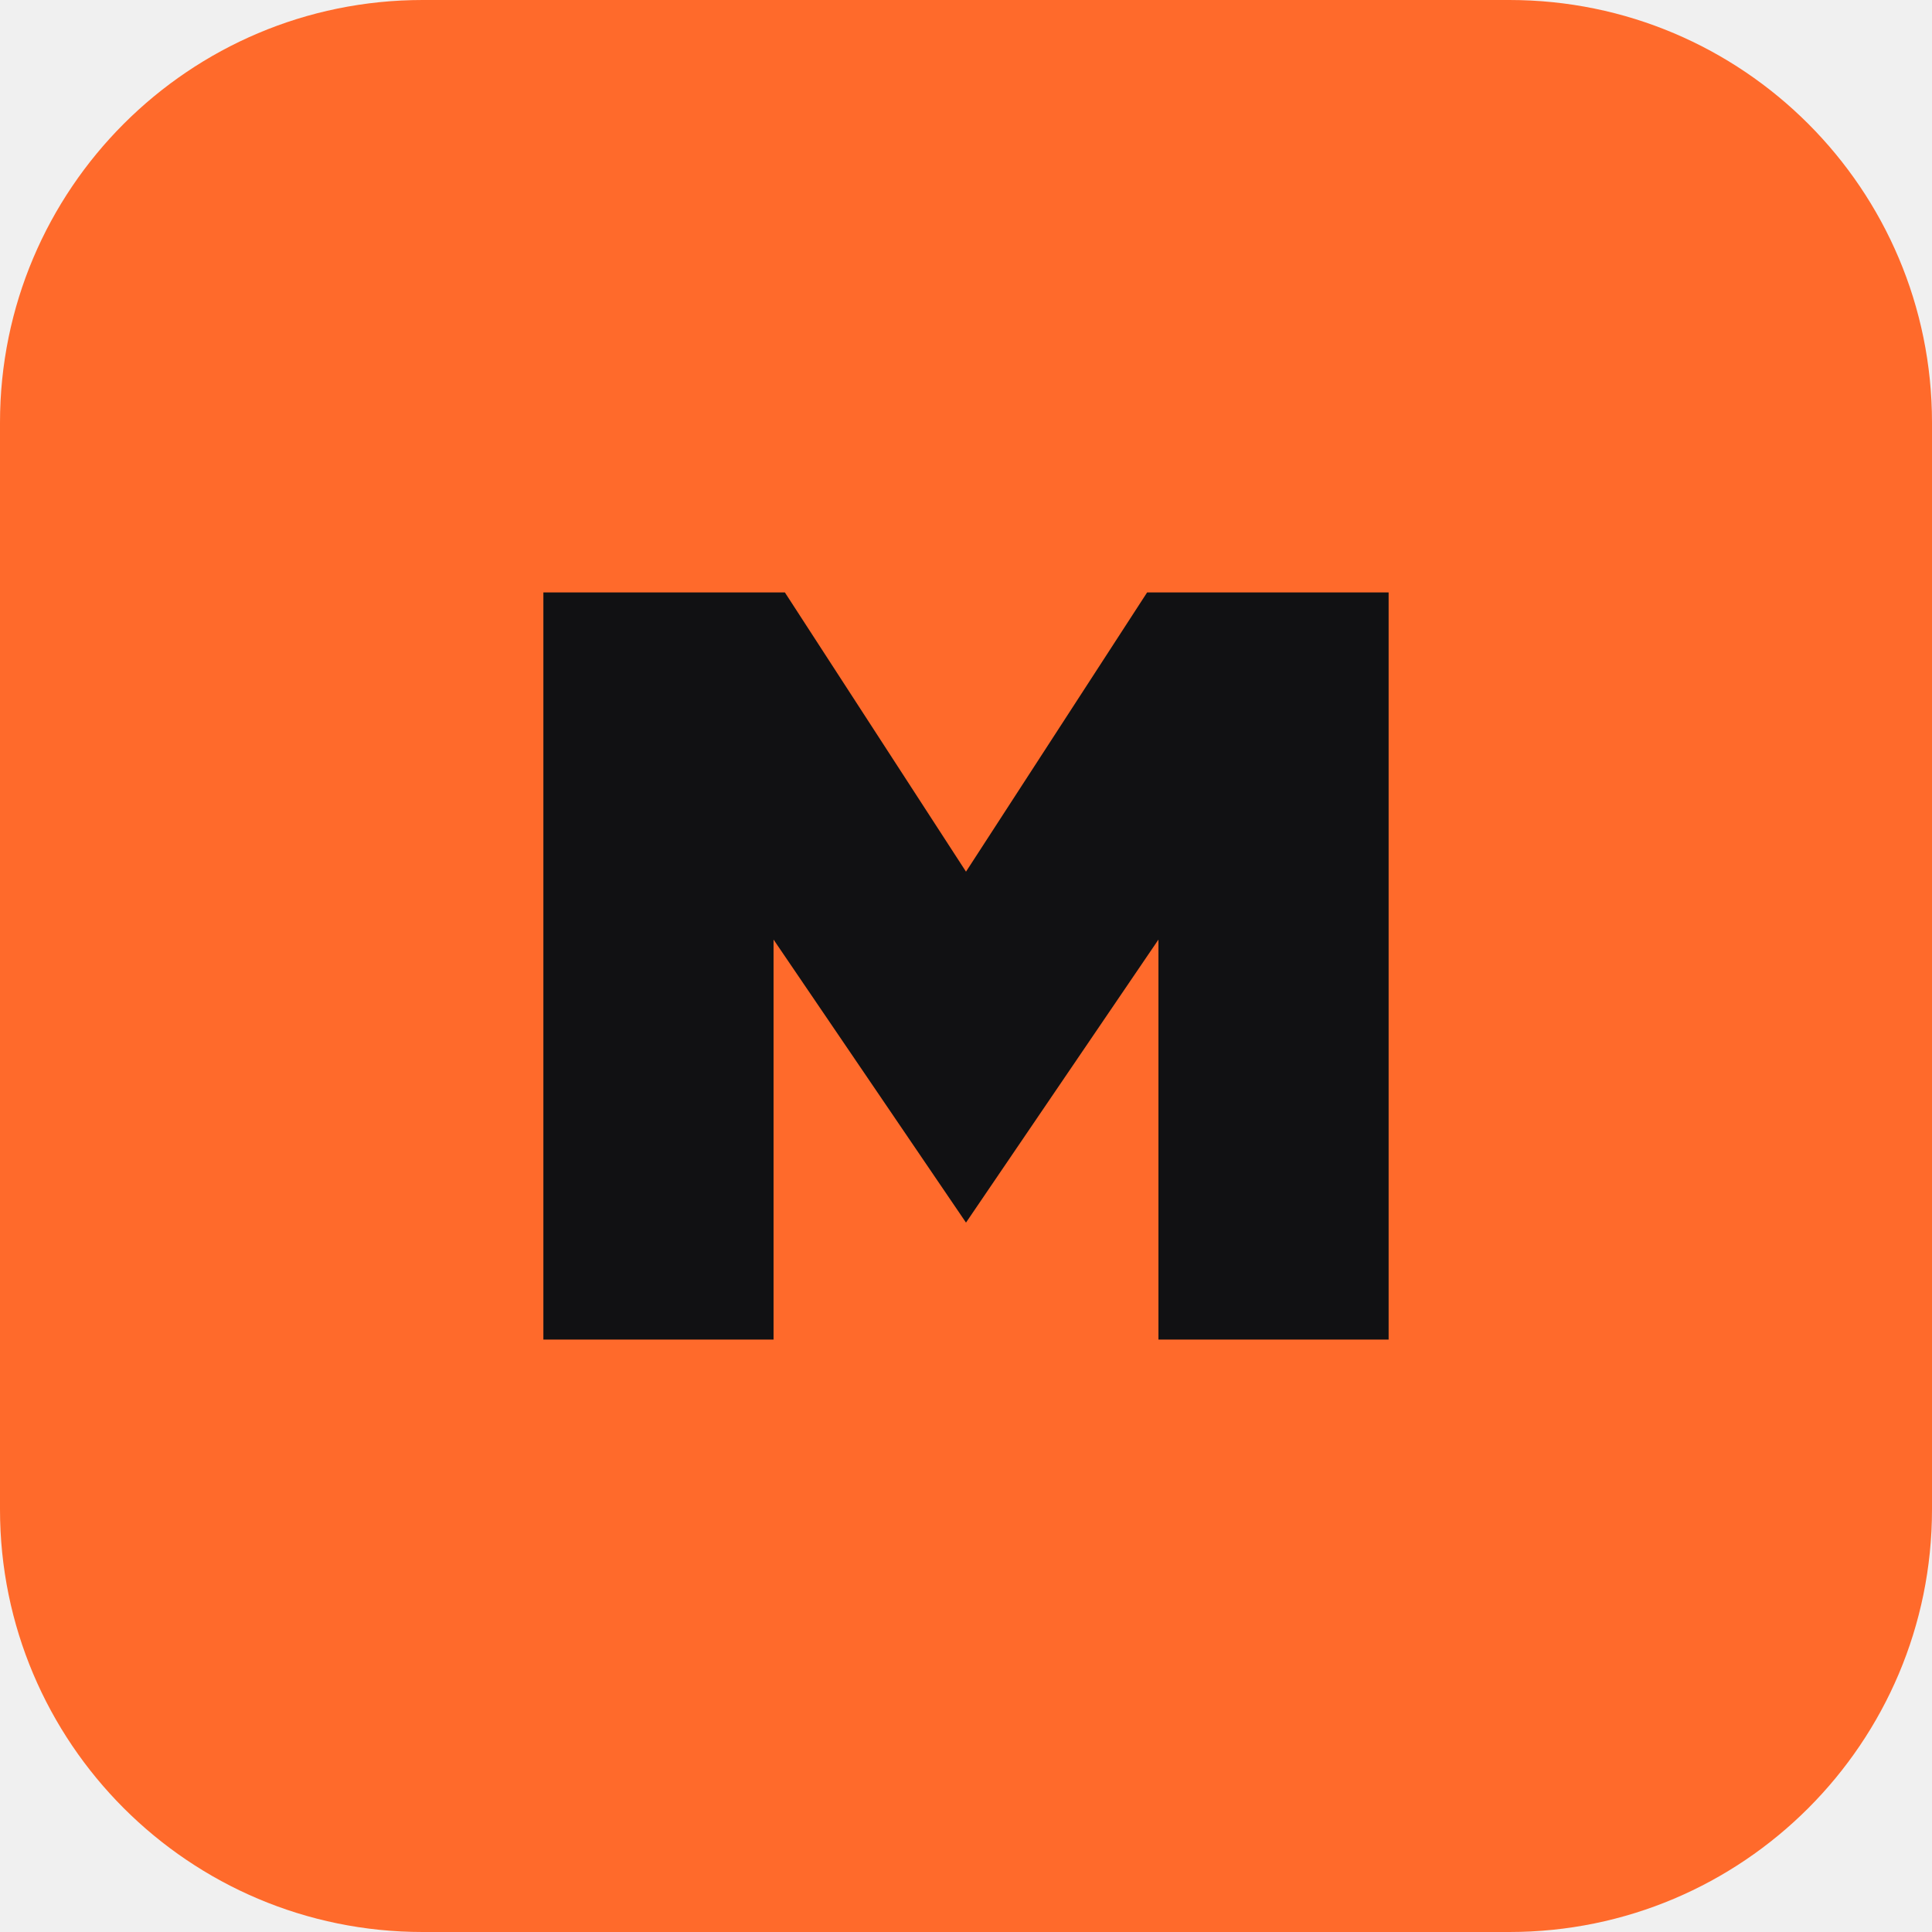
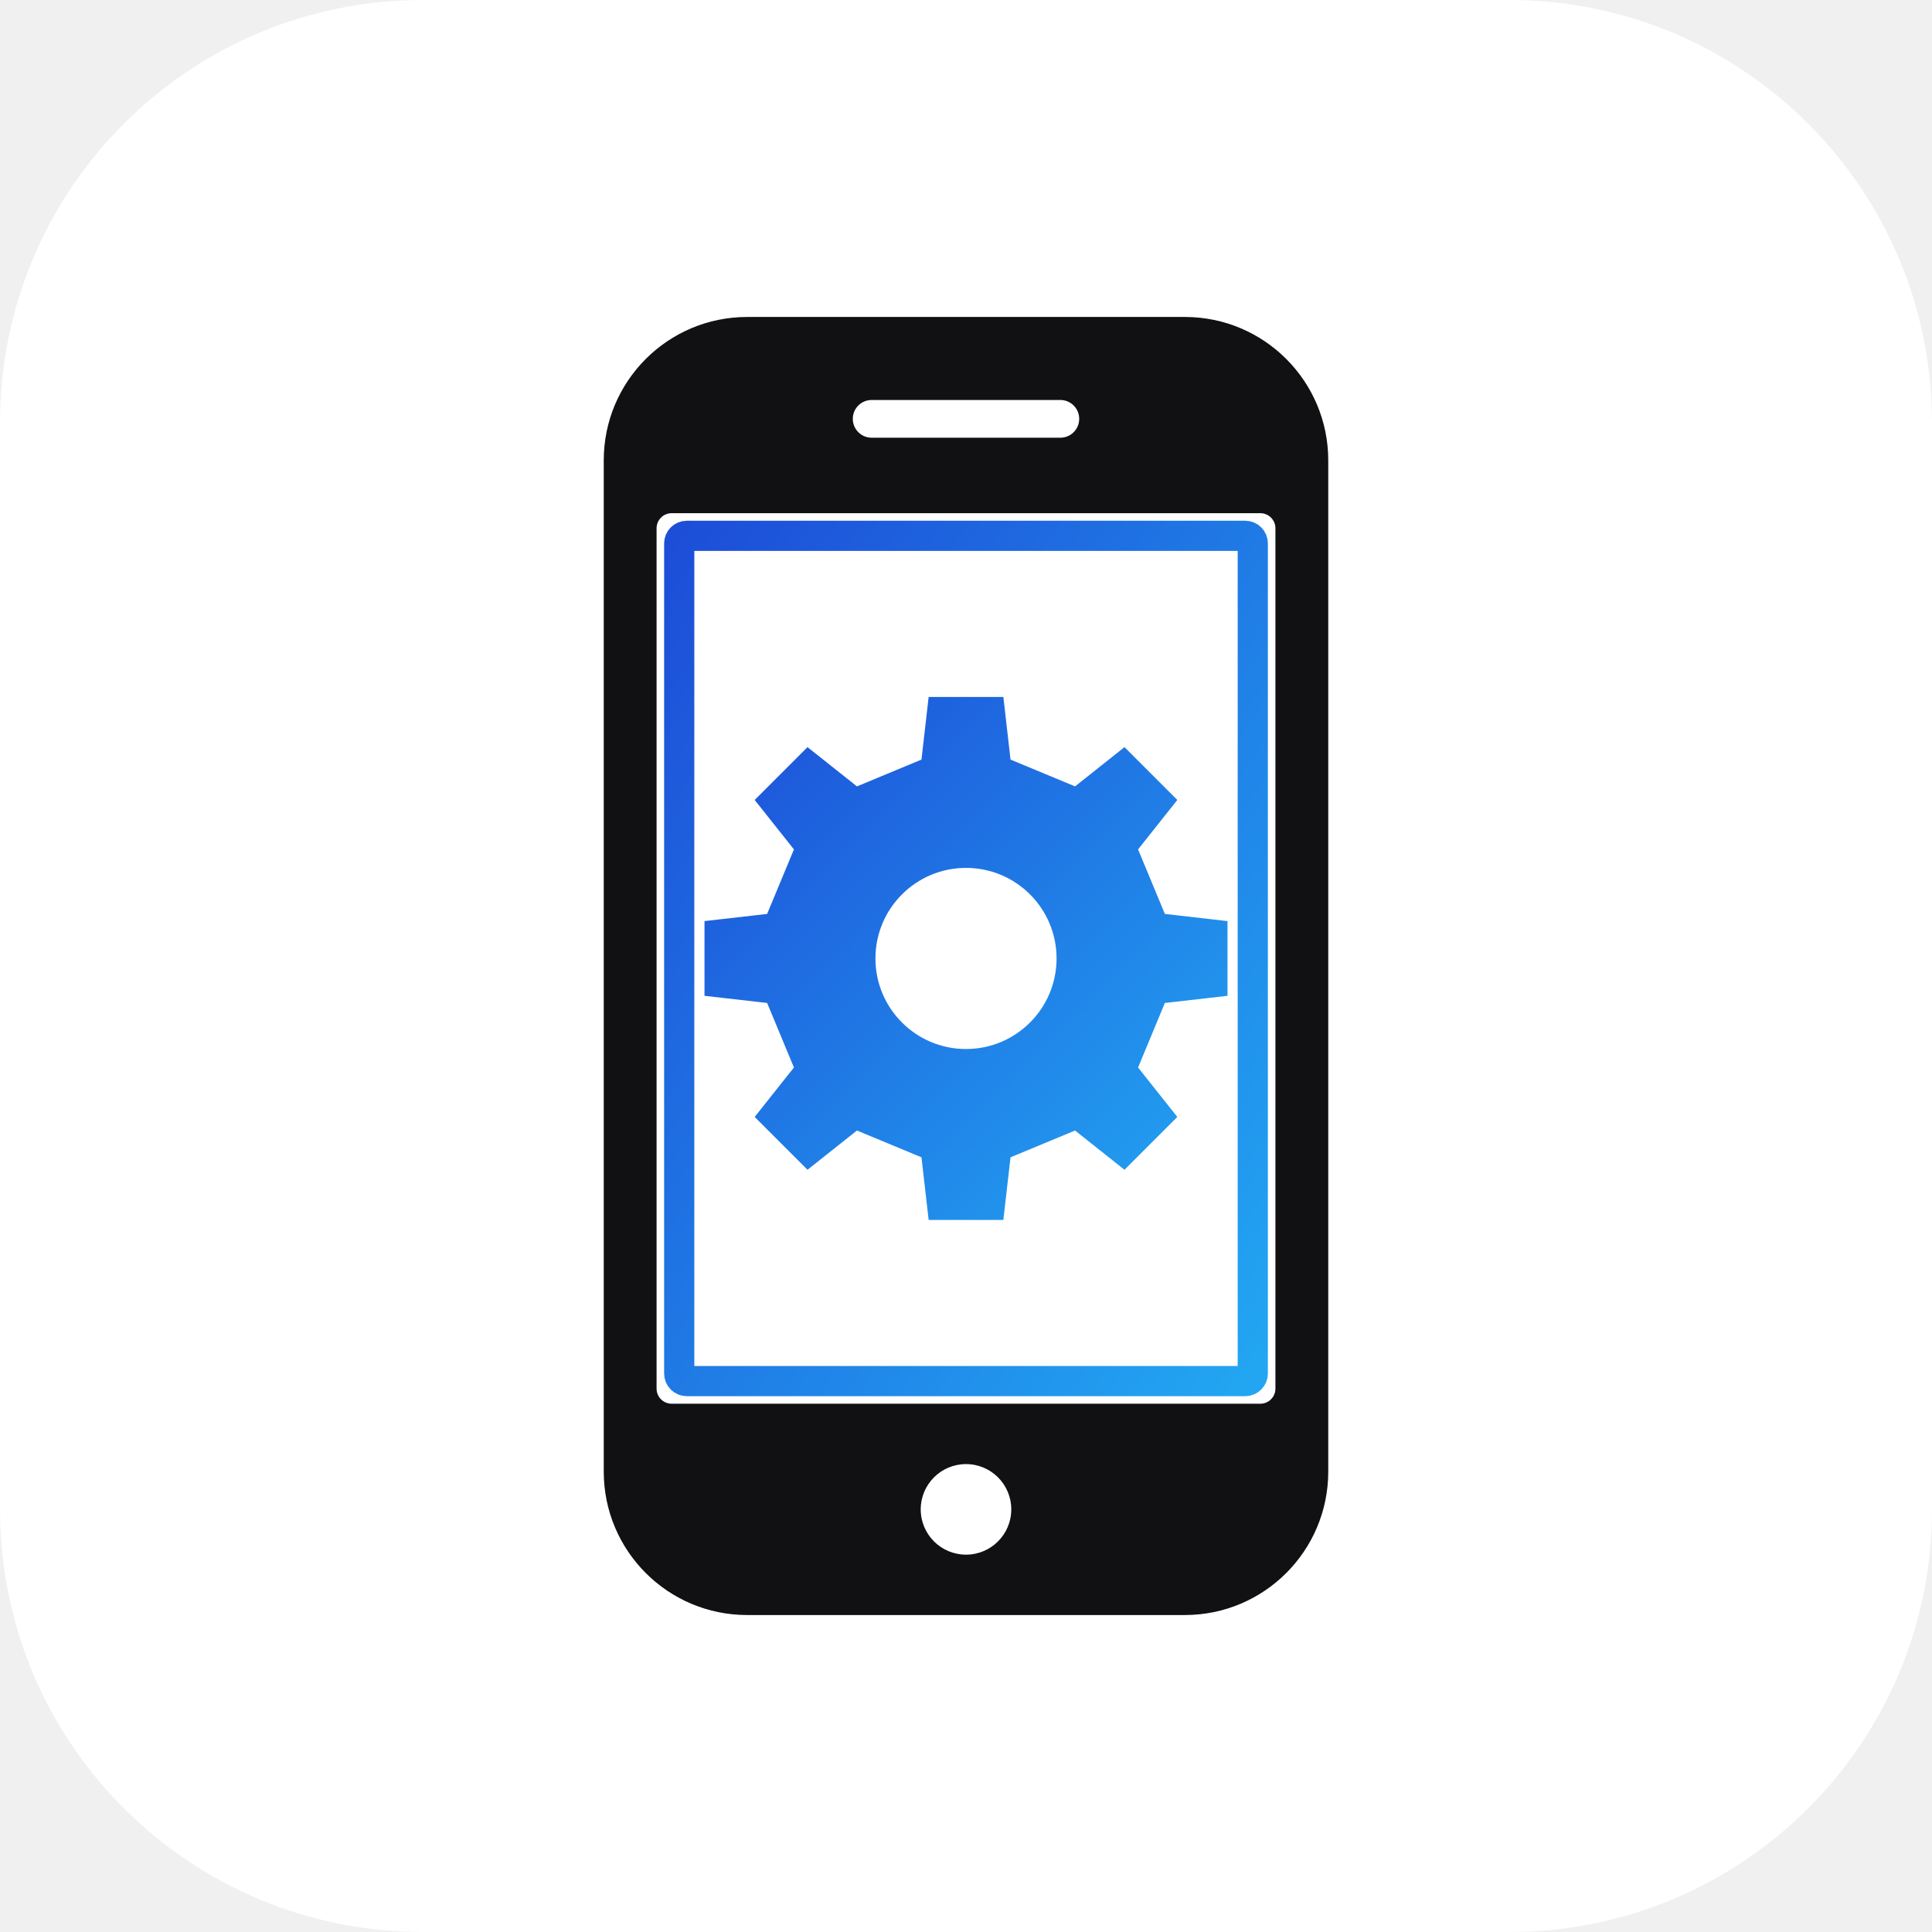
<svg xmlns="http://www.w3.org/2000/svg" viewBox="0 0 512 512">
-   <rect width="512" height="512" rx="112" fill="#FF6A2B" />
-   <path d="M144 355V157h64l48 74 48-74h64v198h-61V249l-51 75-51-75v106z" fill="#111113" />
+   <defs>
+     <linearGradient id="g" x1="0" y1="0" x2="1" y2="1">
+       <stop offset="0" stop-color="#1D4ED8" />
+       <stop offset="1" stop-color="#22A6F2" />
+     </linearGradient>
+   </defs>
+   <rect width="512" height="512" rx="112" fill="#fff" />
+   <rect x="160" y="84" width="192" height="344" rx="38" fill="#111113" />
+   <rect x="174" y="136" width="164" height="236" rx="4" fill="#fff" />
+   <rect x="180" y="142" width="152" height="224" rx="2" fill="none" stroke="url(#g)" stroke-width="8" />
+   <rect x="226" y="106" width="60" height="10" rx="5" fill="#fff" />
+   <circle cx="256" cy="400" r="12" fill="#fff" />
+   <path fill-rule="evenodd" fill="url(#g)" d="M244.2,201.3L246.1,184.7L265.9,184.7L267.8,201.3L284.9,208.4L298.0,198.0L312.0,212.0L301.6,225.1L308.7,242.2L325.3,244.1L325.3,263.9L308.7,265.8L301.6,282.9L312.0,296.0L298.0,310.0L284.9,299.6L267.8,306.7L265.9,323.3L246.1,323.3L244.2,306.7L227.1,299.6L214.0,310.0L200.0,296.0L210.4,282.9L203.3,265.8L186.7,263.9L186.7,244.1L203.3,242.2L210.4,225.1L200.0,212.0L214.0,198.0L227.1,208.4Z M280,254 a24,24 0 1,0 -48,0 a24,24 0 1,0 48,0Z" />
</svg>
